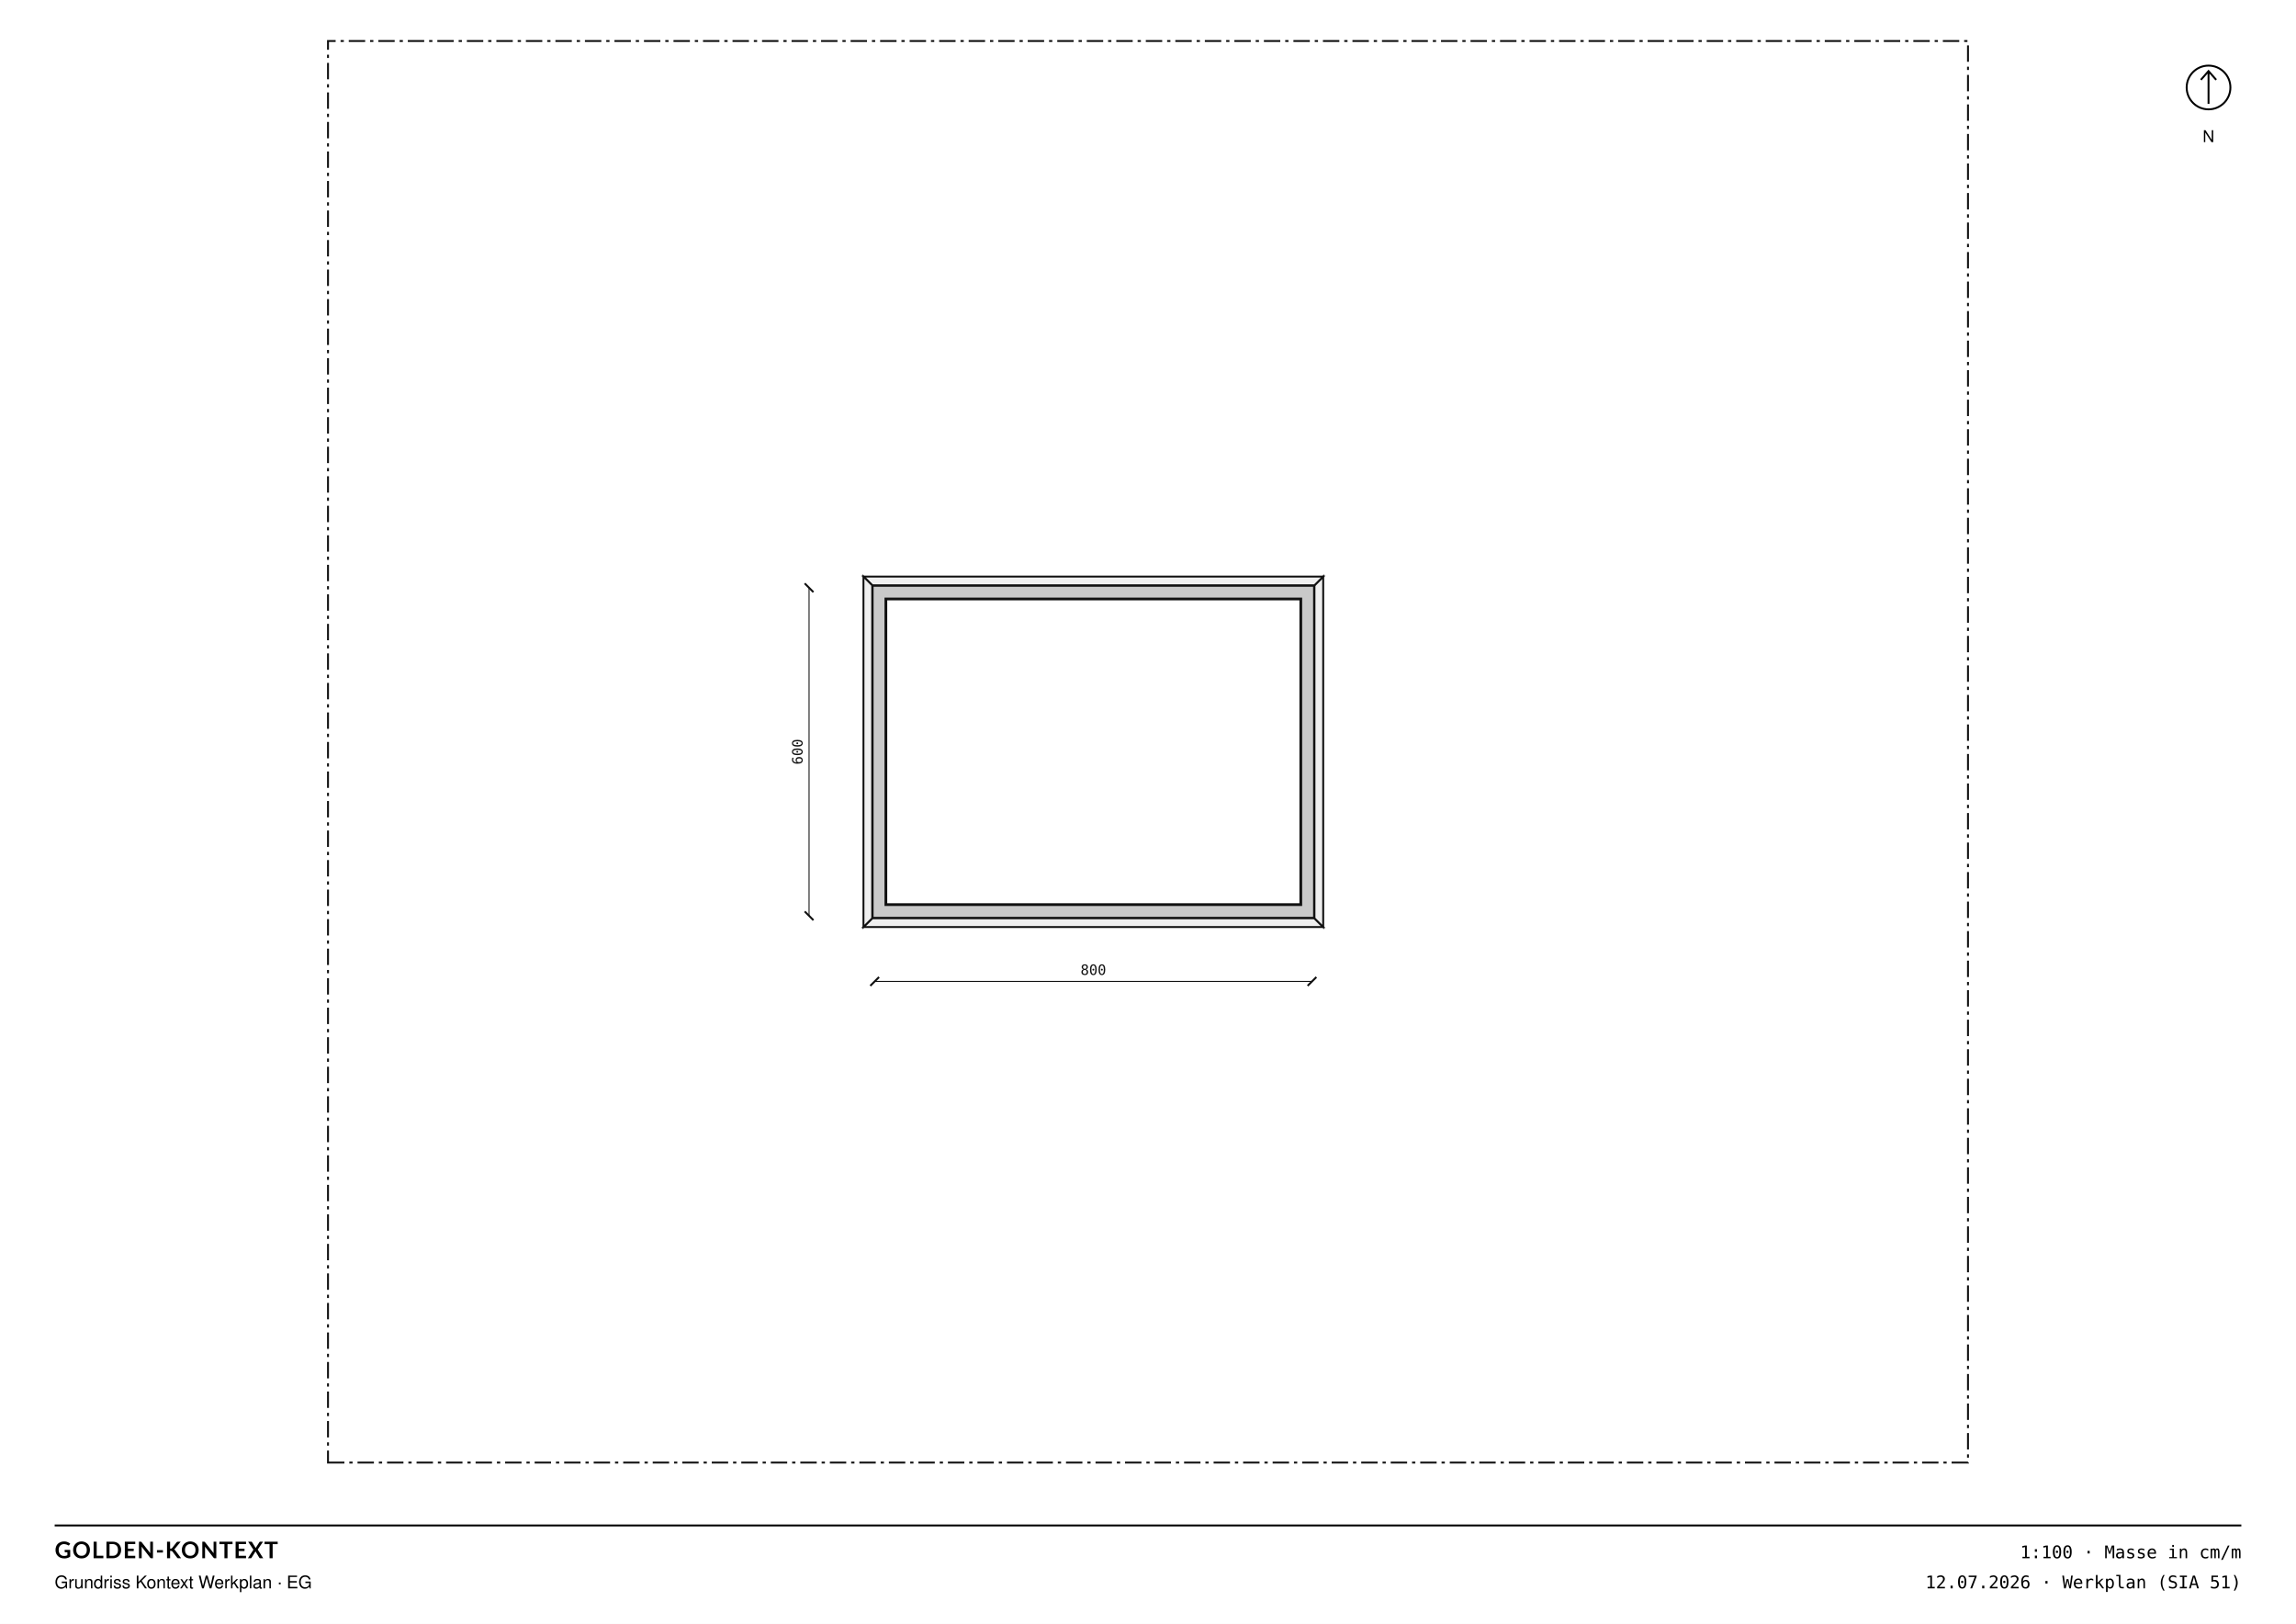
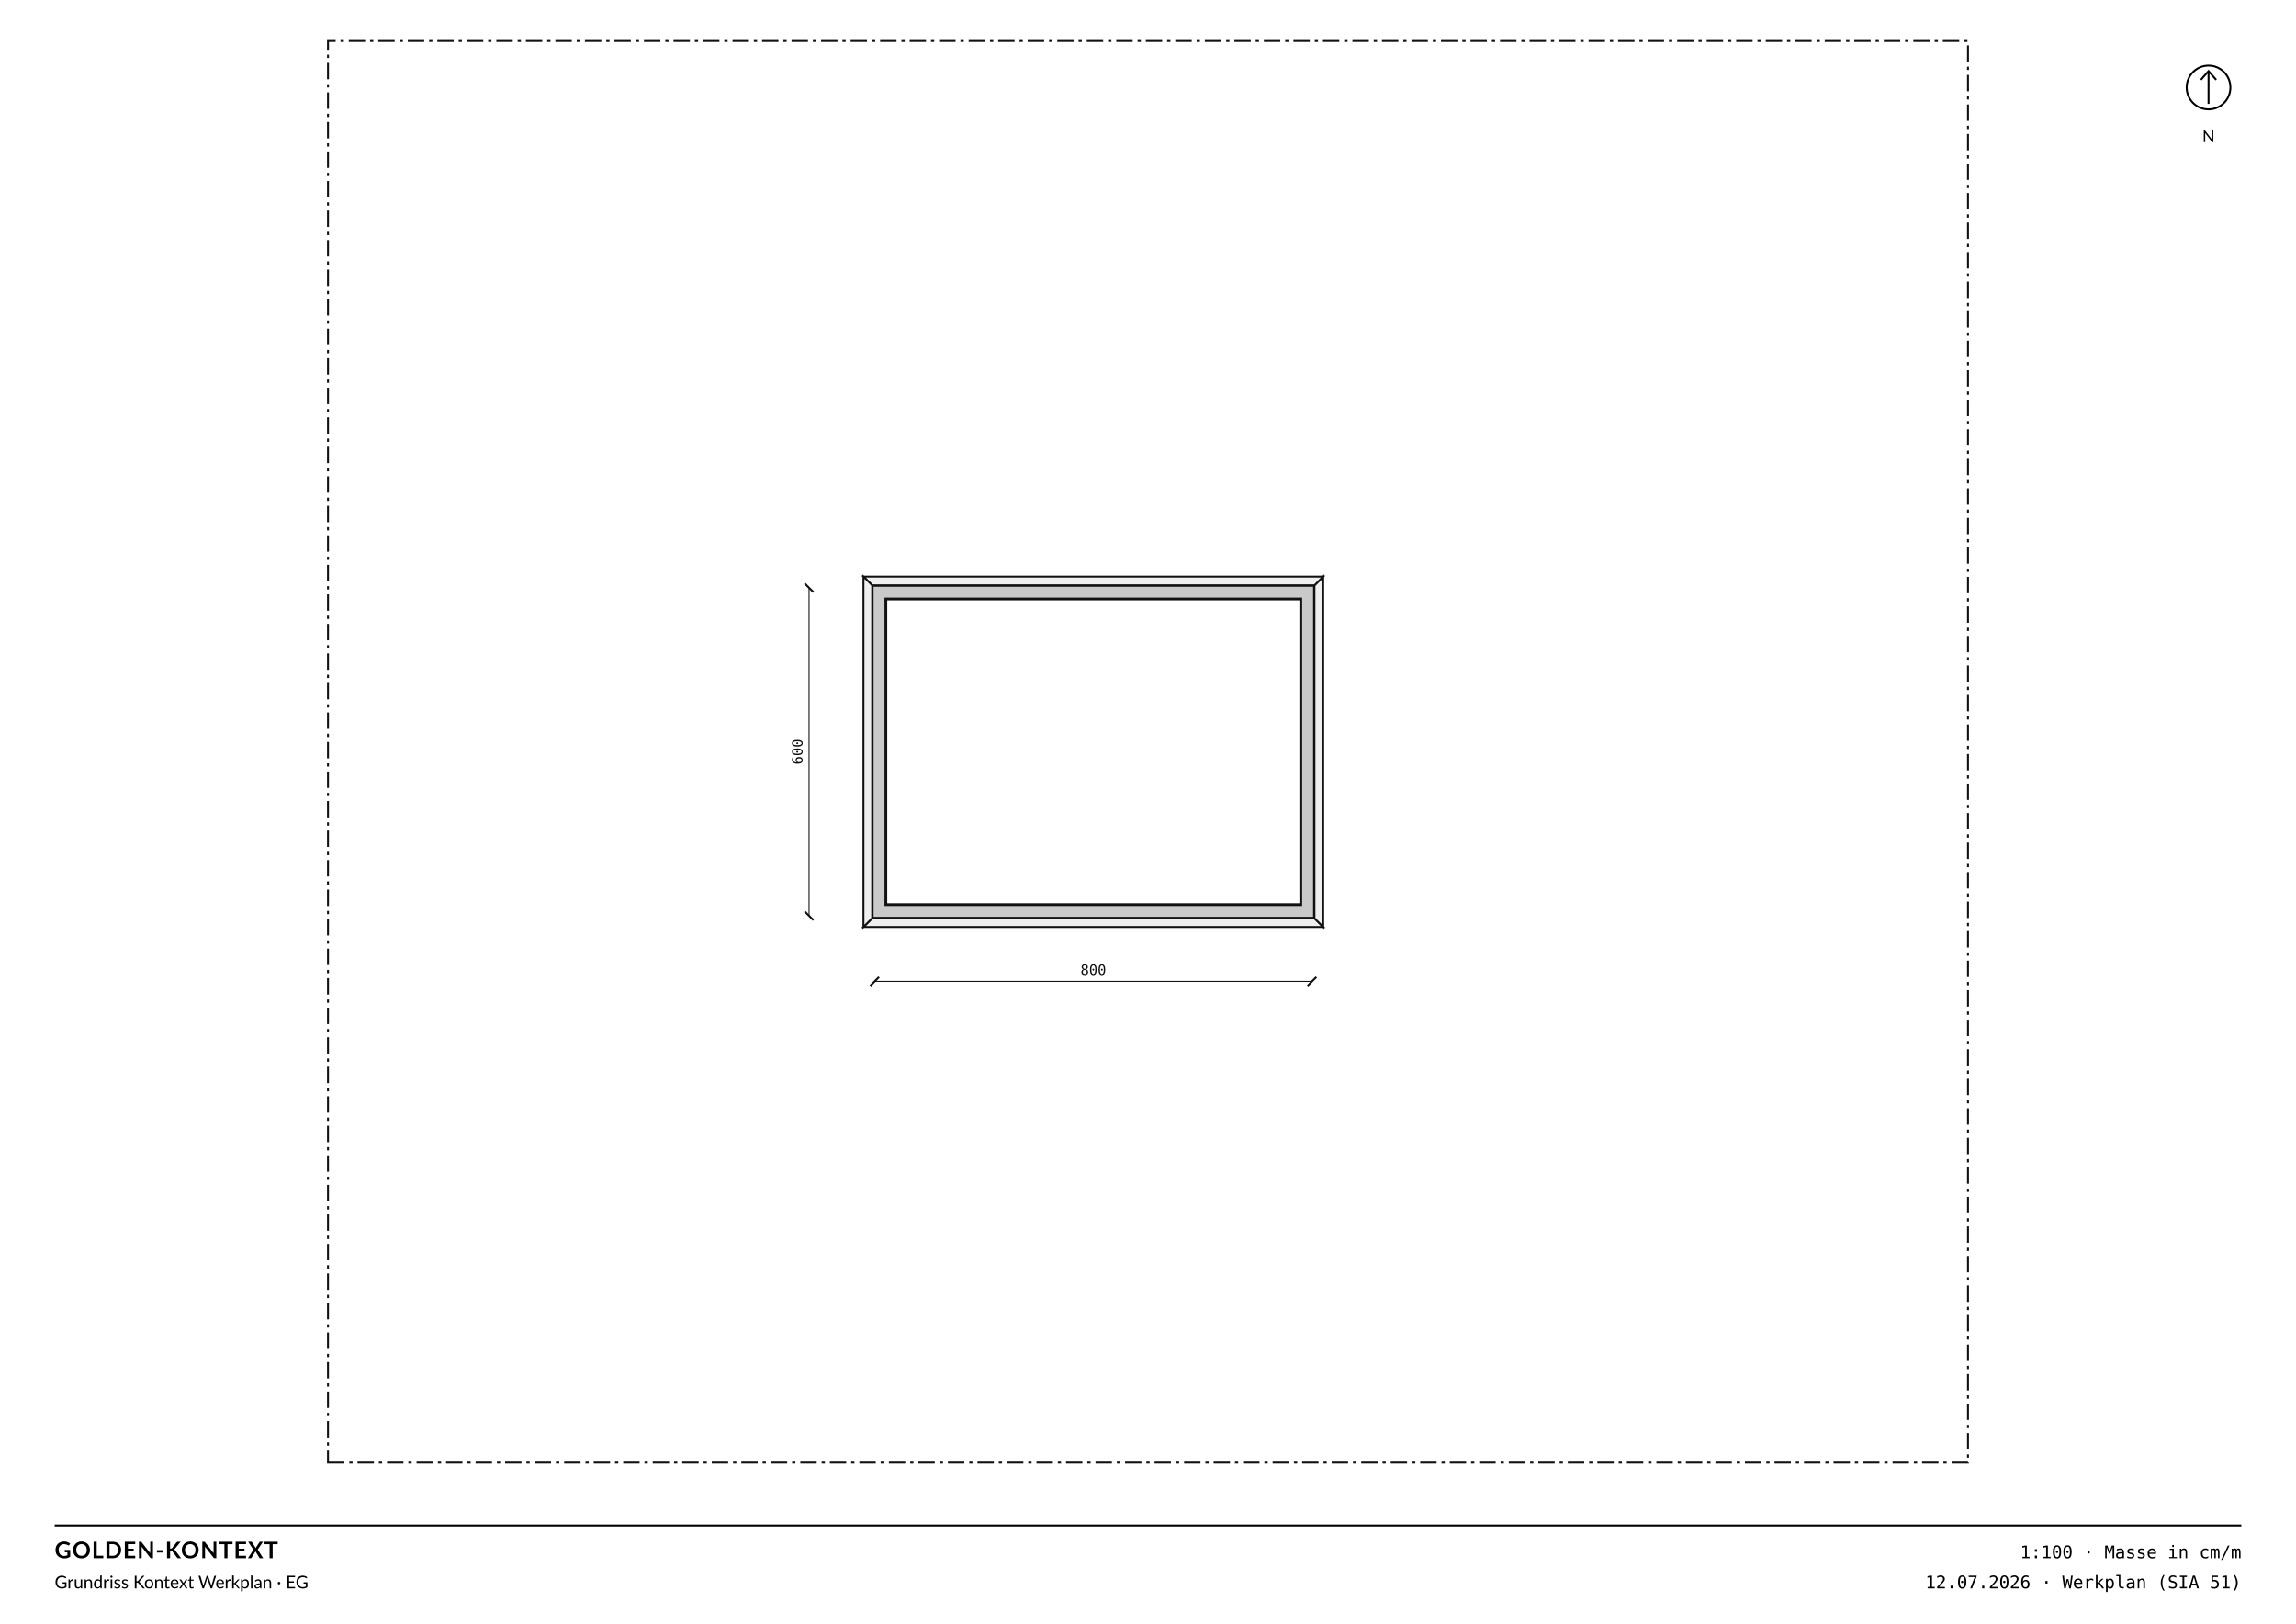
<svg xmlns="http://www.w3.org/2000/svg" width="420mm" height="297mm" viewBox="0 0 420 297" font-family="Helvetica, Arial, sans-serif">
  <rect width="420" height="297" fill="white" />
  <g transform="translate(160.00, 167.50) scale(0.01)">
    <path d="M 8045 45 L 8045 -6045 L -45 -6045 L -45 45 Z M 205 -5795 L 7795 -5795 L 7795 -205 L 205 -205 Z" fill-rule="evenodd" fill="#c9c9c9" stroke="#111" stroke-width="50" />
    <path d="M -45 45 L 8045 45 L 8205 205 L -205 205 Z" fill-rule="evenodd" fill="#efefef" stroke="#111" stroke-width="35" />
    <path d="M 8045 45 L 8045 -6045 L 8205 -6205 L 8205 205 Z" fill-rule="evenodd" fill="#efefef" stroke="#111" stroke-width="35" />
    <path d="M 8045 -6045 L -45 -6045 L -205 -6205 L 8205 -6205 Z" fill-rule="evenodd" fill="#efefef" stroke="#111" stroke-width="35" />
    <path d="M -45 -6045 L -45 45 L -205 205 L -205 -6205 Z" fill-rule="evenodd" fill="#efefef" stroke="#111" stroke-width="35" />
    <path d="M -10000 10000 L 20000 10000 L 20000 -16000 L -10000 -16000 Z" fill-rule="evenodd" fill="none" stroke="#111" stroke-width="35" stroke-dasharray="300 90 60 90" />
    <g stroke="#111" fill="#111">
      <line x1="0" y1="1200" x2="8000" y2="1200" stroke-width="18" />
      <line x1="-80" y1="1280" x2="80" y2="1120" stroke-width="36" />
      <line x1="7920" y1="1280" x2="8080" y2="1120" stroke-width="36" />
      <text x="4000" y="1080" text-anchor="middle" font-size="260" font-family="'IBM Plex Mono', ui-monospace, monospace" stroke="none">800</text>
    </g>
    <g stroke="#111" fill="#111">
      <line x1="-1200" y1="0" x2="-1200" y2="-6000" stroke-width="18" />
      <line x1="-1280" y1="-80" x2="-1120" y2="80" stroke-width="36" />
      <line x1="-1280" y1="-6080" x2="-1120" y2="-5920" stroke-width="36" />
      <text x="-1320" y="-3000" text-anchor="middle" font-size="260" font-family="'IBM Plex Mono', ui-monospace, monospace" stroke="none" transform="rotate(-90 -1320 -3000)">600</text>
    </g>
  </g>
  <g stroke="black" fill="none" stroke-width="0.35">
    <circle cx="404" cy="16" r="4" />
    <path d="M 404 19 L 404 13 M 402.6 14.6 L 404 13 L 405.4 14.6" />
-     <text x="404" y="26" text-anchor="middle" font-size="3" stroke="none" fill="black">N</text>
+     <text x="404" y="26" text-anchor="middle" font-size="3" font-family="'Lato', Helvetica, Arial, sans-serif" stroke="none" fill="black">N</text>
  </g>
  <g font-size="3.2">
    <line x1="10" y1="279" x2="410" y2="279" stroke="black" stroke-width="0.35" />
    <text x="10" y="285" font-weight="bold" font-family="'Lato', Helvetica, Arial, sans-serif" letter-spacing="0.04em" font-size="4.2">GOLDEN-KONTEXT</text>
-     <text x="10" y="290.5">Grundriss Kontext Werkplan · EG</text>
+     <text x="10" y="290.5" font-family="'Lato', Helvetica, Arial, sans-serif">Grundriss Kontext Werkplan · EG</text>
    <text x="410" y="285" text-anchor="end" font-family="'IBM Plex Mono', ui-monospace, monospace" font-feature-settings="'tnum'">1:100 · Masse in cm/m</text>
    <text x="410" y="290.5" text-anchor="end" font-family="'IBM Plex Mono', ui-monospace, monospace" font-feature-settings="'tnum'">12.07.2026 · Werkplan (SIA 51)</text>
  </g>
</svg>
